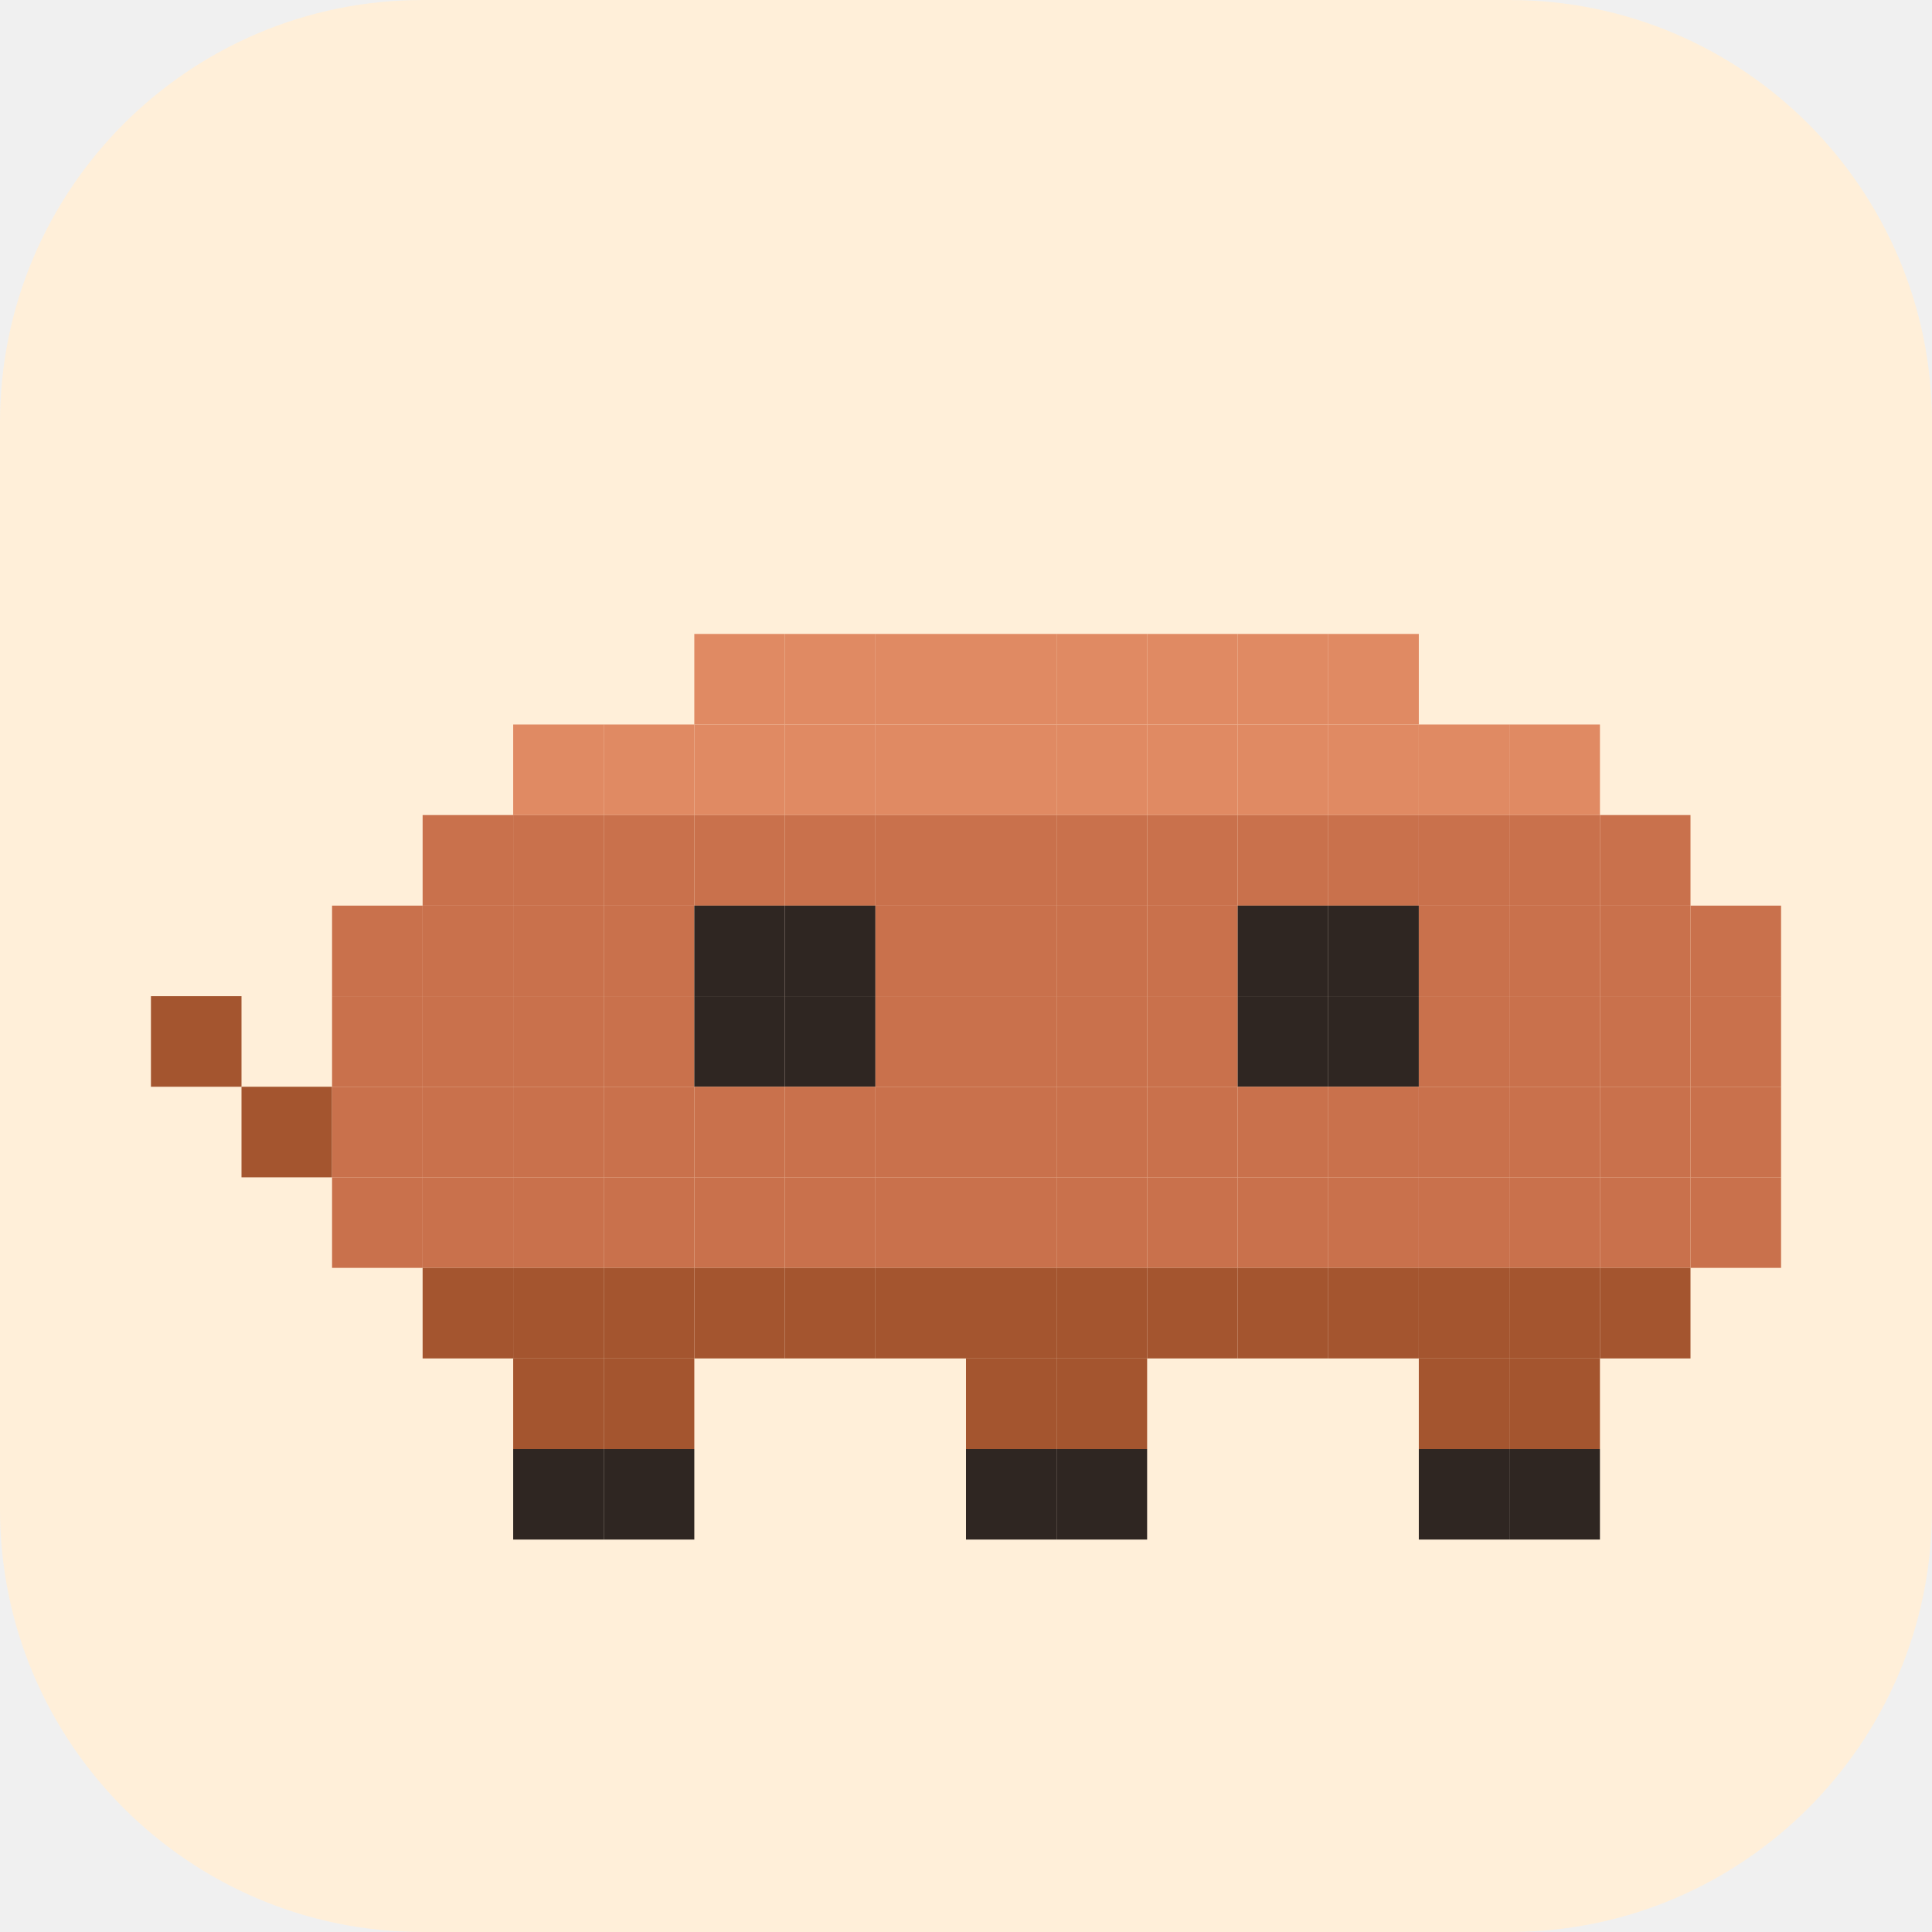
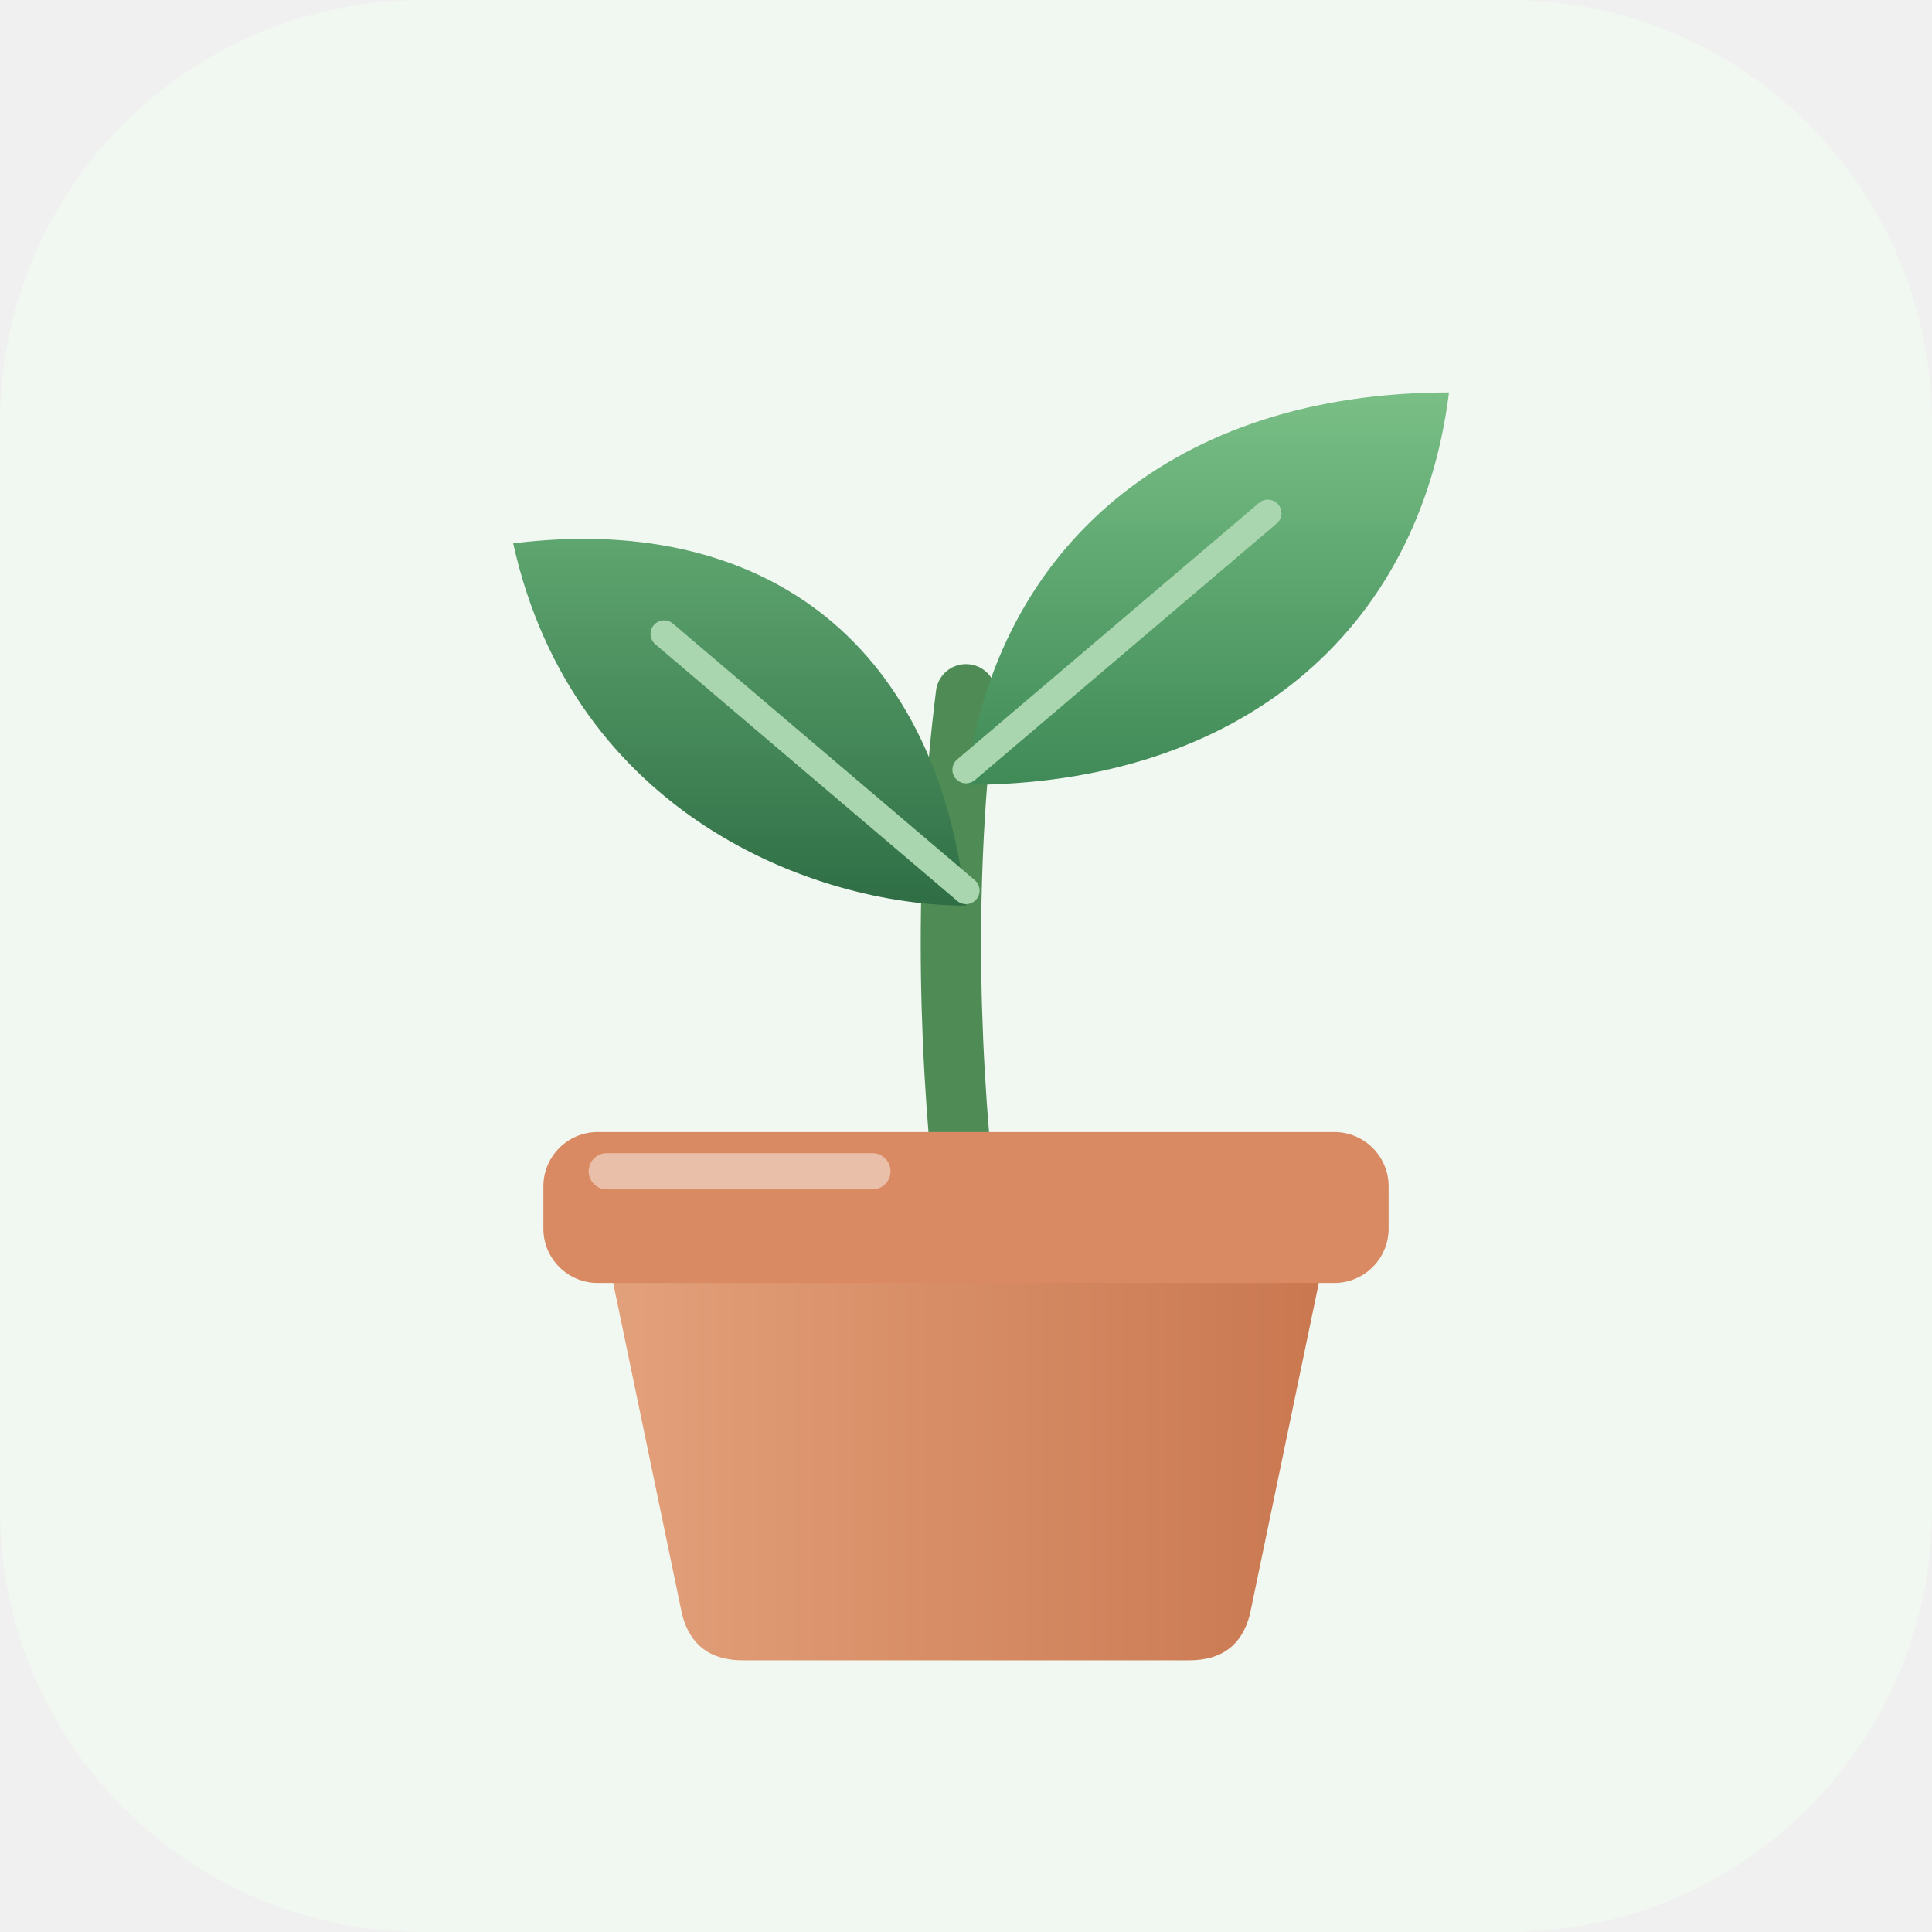
<svg xmlns="http://www.w3.org/2000/svg" viewBox="0 0 64 64" role="img" aria-label="pip">
-   <rect width="64" height="64" rx="14" fill="#ffefd9" />
-   <rect x="23" y="21" width="3" height="3" fill="#e08a63" />
-   <rect x="26" y="21" width="3" height="3" fill="#e08a63" />
-   <rect x="29" y="21" width="3" height="3" fill="#e08a63" />
-   <rect x="32" y="21" width="3" height="3" fill="#e08a63" />
-   <rect x="35" y="21" width="3" height="3" fill="#e08a63" />
-   <rect x="38" y="21" width="3" height="3" fill="#e08a63" />
-   <rect x="41" y="21" width="3" height="3" fill="#e08a63" />
-   <rect x="44" y="21" width="3" height="3" fill="#e08a63" />
-   <rect x="17" y="24" width="3" height="3" fill="#e08a63" />
-   <rect x="20" y="24" width="3" height="3" fill="#e08a63" />
-   <rect x="23" y="24" width="3" height="3" fill="#e08a63" />
-   <rect x="26" y="24" width="3" height="3" fill="#e08a63" />
-   <rect x="29" y="24" width="3" height="3" fill="#e08a63" />
-   <rect x="32" y="24" width="3" height="3" fill="#e08a63" />
-   <rect x="35" y="24" width="3" height="3" fill="#e08a63" />
-   <rect x="38" y="24" width="3" height="3" fill="#e08a63" />
-   <rect x="41" y="24" width="3" height="3" fill="#e08a63" />
-   <rect x="44" y="24" width="3" height="3" fill="#e08a63" />
-   <rect x="47" y="24" width="3" height="3" fill="#e08a63" />
-   <rect x="50" y="24" width="3" height="3" fill="#e08a63" />
-   <rect x="14" y="27" width="3" height="3" fill="#c9714c" />
-   <rect x="17" y="27" width="3" height="3" fill="#c9714c" />
-   <rect x="20" y="27" width="3" height="3" fill="#c9714c" />
-   <rect x="23" y="27" width="3" height="3" fill="#c9714c" />
-   <rect x="26" y="27" width="3" height="3" fill="#c9714c" />
-   <rect x="29" y="27" width="3" height="3" fill="#c9714c" />
-   <rect x="32" y="27" width="3" height="3" fill="#c9714c" />
-   <rect x="35" y="27" width="3" height="3" fill="#c9714c" />
-   <rect x="38" y="27" width="3" height="3" fill="#c9714c" />
-   <rect x="41" y="27" width="3" height="3" fill="#c9714c" />
-   <rect x="44" y="27" width="3" height="3" fill="#c9714c" />
-   <rect x="47" y="27" width="3" height="3" fill="#c9714c" />
-   <rect x="50" y="27" width="3" height="3" fill="#c9714c" />
-   <rect x="53" y="27" width="3" height="3" fill="#c9714c" />
-   <rect x="11" y="30" width="3" height="3" fill="#c9714c" />
-   <rect x="14" y="30" width="3" height="3" fill="#c9714c" />
-   <rect x="17" y="30" width="3" height="3" fill="#c9714c" />
-   <rect x="20" y="30" width="3" height="3" fill="#c9714c" />
-   <rect x="23" y="30" width="3" height="3" fill="#2f2622" />
-   <rect x="26" y="30" width="3" height="3" fill="#2f2622" />
-   <rect x="29" y="30" width="3" height="3" fill="#c9714c" />
-   <rect x="32" y="30" width="3" height="3" fill="#c9714c" />
-   <rect x="35" y="30" width="3" height="3" fill="#c9714c" />
-   <rect x="38" y="30" width="3" height="3" fill="#c9714c" />
-   <rect x="41" y="30" width="3" height="3" fill="#2f2622" />
-   <rect x="44" y="30" width="3" height="3" fill="#2f2622" />
-   <rect x="47" y="30" width="3" height="3" fill="#c9714c" />
-   <rect x="50" y="30" width="3" height="3" fill="#c9714c" />
-   <rect x="53" y="30" width="3" height="3" fill="#c9714c" />
-   <rect x="56" y="30" width="3" height="3" fill="#c9714c" />
-   <rect x="5" y="33" width="3" height="3" fill="#a4552f" />
-   <rect x="11" y="33" width="3" height="3" fill="#c9714c" />
-   <rect x="14" y="33" width="3" height="3" fill="#c9714c" />
-   <rect x="17" y="33" width="3" height="3" fill="#c9714c" />
-   <rect x="20" y="33" width="3" height="3" fill="#c9714c" />
-   <rect x="23" y="33" width="3" height="3" fill="#2f2622" />
-   <rect x="26" y="33" width="3" height="3" fill="#2f2622" />
-   <rect x="29" y="33" width="3" height="3" fill="#c9714c" />
-   <rect x="32" y="33" width="3" height="3" fill="#c9714c" />
-   <rect x="35" y="33" width="3" height="3" fill="#c9714c" />
-   <rect x="38" y="33" width="3" height="3" fill="#c9714c" />
-   <rect x="41" y="33" width="3" height="3" fill="#2f2622" />
-   <rect x="44" y="33" width="3" height="3" fill="#2f2622" />
-   <rect x="47" y="33" width="3" height="3" fill="#c9714c" />
-   <rect x="50" y="33" width="3" height="3" fill="#c9714c" />
-   <rect x="53" y="33" width="3" height="3" fill="#c9714c" />
-   <rect x="56" y="33" width="3" height="3" fill="#c9714c" />
-   <rect x="8" y="36" width="3" height="3" fill="#a4552f" />
-   <rect x="11" y="36" width="3" height="3" fill="#c9714c" />
-   <rect x="14" y="36" width="3" height="3" fill="#c9714c" />
-   <rect x="17" y="36" width="3" height="3" fill="#c9714c" />
-   <rect x="20" y="36" width="3" height="3" fill="#c9714c" />
-   <rect x="23" y="36" width="3" height="3" fill="#c9714c" />
-   <rect x="26" y="36" width="3" height="3" fill="#c9714c" />
-   <rect x="29" y="36" width="3" height="3" fill="#c9714c" />
-   <rect x="32" y="36" width="3" height="3" fill="#c9714c" />
-   <rect x="35" y="36" width="3" height="3" fill="#c9714c" />
-   <rect x="38" y="36" width="3" height="3" fill="#c9714c" />
-   <rect x="41" y="36" width="3" height="3" fill="#c9714c" />
-   <rect x="44" y="36" width="3" height="3" fill="#c9714c" />
-   <rect x="47" y="36" width="3" height="3" fill="#c9714c" />
-   <rect x="50" y="36" width="3" height="3" fill="#c9714c" />
-   <rect x="53" y="36" width="3" height="3" fill="#c9714c" />
-   <rect x="56" y="36" width="3" height="3" fill="#c9714c" />
-   <rect x="11" y="39" width="3" height="3" fill="#c9714c" />
-   <rect x="14" y="39" width="3" height="3" fill="#c9714c" />
-   <rect x="17" y="39" width="3" height="3" fill="#c9714c" />
-   <rect x="20" y="39" width="3" height="3" fill="#c9714c" />
-   <rect x="23" y="39" width="3" height="3" fill="#c9714c" />
-   <rect x="26" y="39" width="3" height="3" fill="#c9714c" />
-   <rect x="29" y="39" width="3" height="3" fill="#c9714c" />
-   <rect x="32" y="39" width="3" height="3" fill="#c9714c" />
-   <rect x="35" y="39" width="3" height="3" fill="#c9714c" />
-   <rect x="38" y="39" width="3" height="3" fill="#c9714c" />
-   <rect x="41" y="39" width="3" height="3" fill="#c9714c" />
-   <rect x="44" y="39" width="3" height="3" fill="#c9714c" />
-   <rect x="47" y="39" width="3" height="3" fill="#c9714c" />
-   <rect x="50" y="39" width="3" height="3" fill="#c9714c" />
-   <rect x="53" y="39" width="3" height="3" fill="#c9714c" />
-   <rect x="56" y="39" width="3" height="3" fill="#c9714c" />
-   <rect x="14" y="42" width="3" height="3" fill="#a4552f" />
-   <rect x="17" y="42" width="3" height="3" fill="#a4552f" />
-   <rect x="20" y="42" width="3" height="3" fill="#a4552f" />
-   <rect x="23" y="42" width="3" height="3" fill="#a4552f" />
-   <rect x="26" y="42" width="3" height="3" fill="#a4552f" />
-   <rect x="29" y="42" width="3" height="3" fill="#a4552f" />
-   <rect x="32" y="42" width="3" height="3" fill="#a4552f" />
-   <rect x="35" y="42" width="3" height="3" fill="#a4552f" />
-   <rect x="38" y="42" width="3" height="3" fill="#a4552f" />
-   <rect x="41" y="42" width="3" height="3" fill="#a4552f" />
-   <rect x="44" y="42" width="3" height="3" fill="#a4552f" />
-   <rect x="47" y="42" width="3" height="3" fill="#a4552f" />
-   <rect x="50" y="42" width="3" height="3" fill="#a4552f" />
-   <rect x="53" y="42" width="3" height="3" fill="#a4552f" />
-   <rect x="17" y="45" width="3" height="3" fill="#a4552f" />
-   <rect x="20" y="45" width="3" height="3" fill="#a4552f" />
-   <rect x="32" y="45" width="3" height="3" fill="#a4552f" />
-   <rect x="35" y="45" width="3" height="3" fill="#a4552f" />
-   <rect x="47" y="45" width="3" height="3" fill="#a4552f" />
-   <rect x="50" y="45" width="3" height="3" fill="#a4552f" />
-   <rect x="17" y="48" width="3" height="3" fill="#2f2622" />
-   <rect x="20" y="48" width="3" height="3" fill="#2f2622" />
-   <rect x="32" y="48" width="3" height="3" fill="#2f2622" />
-   <rect x="35" y="48" width="3" height="3" fill="#2f2622" />
-   <rect x="47" y="48" width="3" height="3" fill="#2f2622" />
-   <rect x="50" y="48" width="3" height="3" fill="#2f2622" />
+   <defs>
+     <linearGradient id="l" x1="0" y1="1" x2="0" y2="0">
+       <stop offset="0" stop-color="#3f8a57" />
+       <stop offset="1" stop-color="#79bf86" />
+     </linearGradient>
+     <linearGradient id="k" x1="0" y1="1" x2="0" y2="0">
+       <stop offset="0" stop-color="#2f6e45" />
+       <stop offset="1" stop-color="#5ea56f" />
+     </linearGradient>
+     <linearGradient id="p" x1="0" y1="0" x2="1" y2="0">
+       <stop offset="0" stop-color="#e3a17b" />
+       <stop offset="1" stop-color="#c9774f" />
+     </linearGradient>
+   </defs>
+   <rect width="64" height="64" rx="14" fill="#f1f7f1" />
+   <path d="M32 40Q31 31 32 23" fill="none" stroke="#4f8c55" stroke-width="2" stroke-linecap="round" />
+   <path d="M32 30C27 30 19 27 17 18C25 17 31 21 32 30Z" fill="url(#k)" />
+   <path d="M32 26C33 18 39 13 48 13C47 21 41 26 32 26Z" fill="url(#l)" />
+   <path d="M32 29.5L22 21M32 25.5L42 17" stroke="#a9d6ae" stroke-width="0.9" stroke-linecap="round" />
+   <path d="M20 41L22.6 53.5Q23 55 24.6 55L39.4 55Q41 55 41.4 53.5L44 41Z" fill="url(#p)" />
+   <rect x="18" y="37.5" width="28" height="5" rx="1.8" fill="#d98a62" />
+   <rect x="19.5" y="38.2" width="10" height="1.2" rx="0.6" fill="#fff" opacity="0.45" />
</svg>
